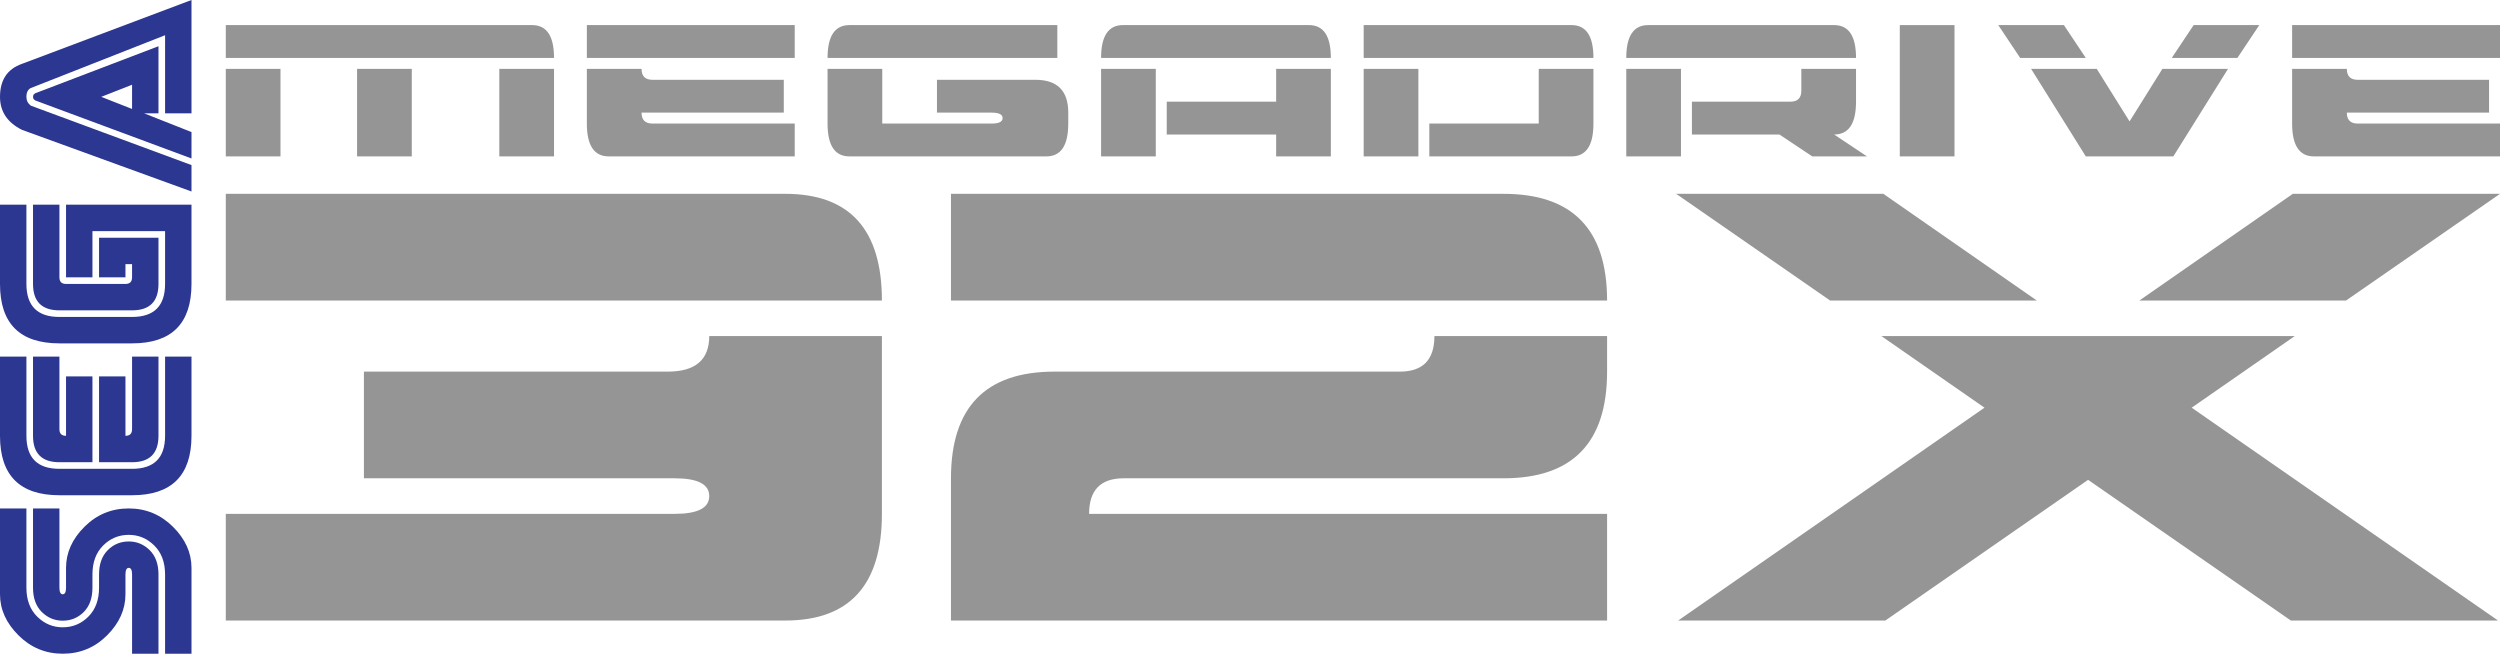
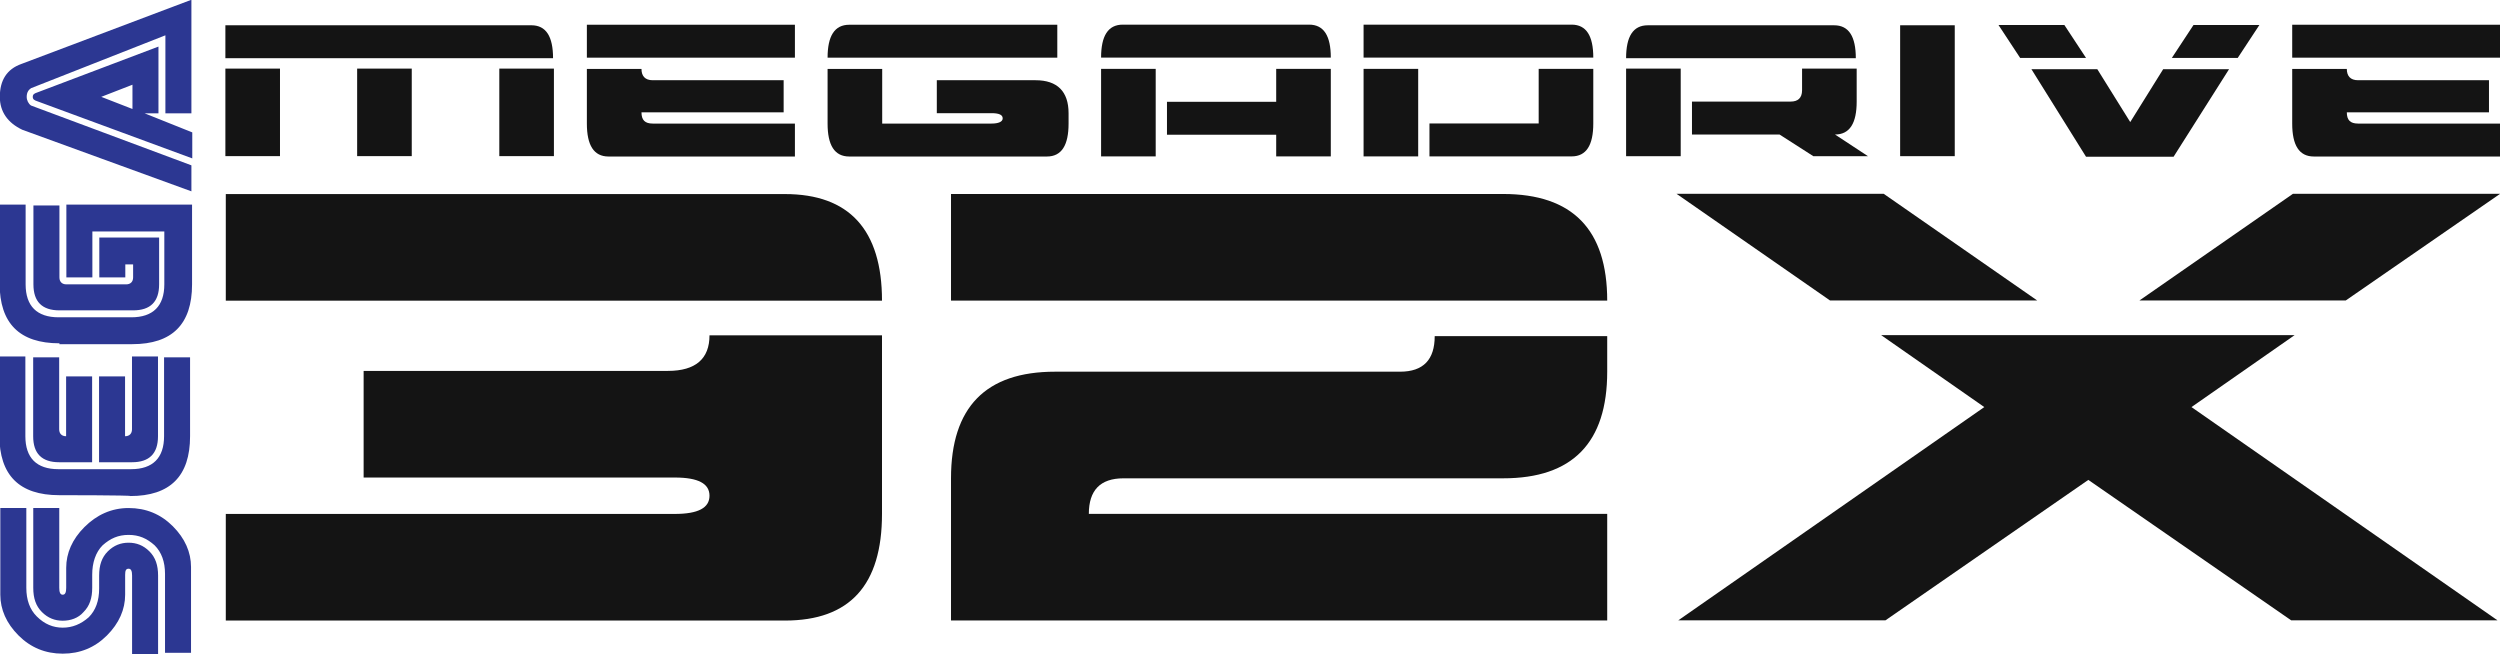
- <svg xmlns="http://www.w3.org/2000/svg" viewBox="0 0 360.514 94.269" height="94.269" width="360.514" xml:space="preserve" version="1.1" id="svg2">
-   <defs id="defs6">
-     <clipPath id="clipPath16" clipPathUnits="userSpaceOnUse">
-       <path id="path18" d="m 0,75.415 288.411,0 L 288.411,0 0,0 0,75.415 Z" />
-     </clipPath>
-   </defs>
-   <g transform="matrix(1.25,0,0,-1.25,0,94.269)" id="g10">
+ <svg xmlns="http://www.w3.org/2000/svg" xmlns:xlink="http://www.w3.org/1999/xlink" version="1.1" id="svg2" x="0px" y="0px" viewBox="0 0 360.5 94.3" style="enable-background:new 0 0 360.5 94.3;" xml:space="preserve">
+   <style type="text/css">
+ 	.st0{clip-path:url(#SVGID_00000127766846271326188900000009025416813532623765_);}
+ 	.st1{fill:#141414;}
+ 	.st2{fill:#2C3792;}
+ </style>
+   <g id="g10" transform="matrix(1.25,0,0,-1.25,0,94.269)">
    <g id="g12">
-       <g clip-path="url(#clipPath16)" id="g14">
-         <path id="path20" style="fill:#959595;fill-opacity:1;fill-rule:nonzero;stroke:none" d="m 57.603,67.471 6.311,0 0,-10.098 -6.311,0 0,10.098 z m -16.409,0 6.311,0 0,-10.098 -6.311,0 0,10.098 z m -15.146,0 6.311,0 0,-10.098 -6.311,0 0,10.098 z m 0,1.262 0,3.787 35.342,0 c 1.684,0 2.525,-1.262 2.525,-3.787 l -37.867,0 z" />
-         <g transform="translate(67.7012,61.16)" id="g22">
-           <path id="path24" style="fill:#959595;fill-opacity:1;fill-rule:nonzero;stroke:none" d="m 0,0 0,6.311 6.311,0 c 0,-0.843 0.422,-1.262 1.262,-1.262 l 15.147,0 0,-3.787 -16.409,0 C 6.311,0.419 6.733,0 7.573,0 l 16.409,0 0,-3.787 -21.458,0 C 0.841,-3.787 0,-2.524 0,0 m 0,11.36 23.982,0 0,-3.787 -23.982,0 0,3.787 z" />
-         </g>
-         <g transform="translate(95.4703,61.16)" id="g26">
-           <path id="path28" style="fill:#959595;fill-opacity:1;fill-rule:nonzero;stroke:none" d="m 0,0 0,6.311 6.311,0 0,-6.311 12.622,0 c 0.841,0 1.263,0.212 1.263,0.631 0,0.419 -0.422,0.631 -1.263,0.631 l -6.311,0 0,3.787 11.36,0 c 2.525,0 3.787,-1.262 3.787,-3.787 l 0,-1.262 c 0,-2.524 -0.841,-3.787 -2.524,-3.787 l -22.721,0 C 0.841,-3.787 0,-2.524 0,0 m 0,7.573 c 0,2.525 0.841,3.787 2.524,3.787 l 23.983,0 0,-3.787 -26.507,0 z" />
-         </g>
-         <g transform="translate(147.2218,57.3733)" id="g30">
-           <path id="path32" style="fill:#959595;fill-opacity:1;fill-rule:nonzero;stroke:none" d="m 0,0 0,2.524 -12.622,0 0,3.787 12.622,0 0,3.787 6.311,0 L 6.311,0 0,0 Z m -20.196,10.098 6.311,0 0,-10.098 -6.311,0 0,10.098 z m 0,1.262 c 0,2.525 0.841,3.787 2.525,3.787 l 21.458,0 c 1.683,0 2.524,-1.262 2.524,-3.787 l -26.507,0 z" />
-         </g>
-         <g transform="translate(181.302,57.3733)" id="g34">
-           <path id="path36" style="fill:#959595;fill-opacity:1;fill-rule:nonzero;stroke:none" d="m 0,0 -16.409,0 0,3.787 12.622,0 0,6.311 6.311,0 0,-6.311 C 2.524,1.262 1.684,0 0,0 m -23.982,10.098 6.311,0 0,-10.098 -6.311,0 0,10.098 z m 0,1.262 0,3.787 23.982,0 c 1.684,0 2.524,-1.262 2.524,-3.787 l -26.506,0 z" />
-         </g>
-         <g transform="translate(195.1866,59.8978)" id="g38">
-           <path id="path40" style="fill:#959595;fill-opacity:1;fill-rule:nonzero;stroke:none" d="m 0,0 0,3.787 11.36,0 c 0.841,0 1.262,0.419 1.262,1.262 l 0,2.524 6.311,0 0,-3.786 C 18.933,1.262 18.093,0 16.409,0 l 3.787,-2.524 -6.311,0 L 10.098,0 0,0 Z m -7.573,7.573 6.311,0 0,-10.098 -6.311,0 0,10.098 z m 0,1.263 c 0,2.524 0.84,3.786 2.524,3.786 l 21.458,0 c 1.684,0 2.524,-1.262 2.524,-3.786 l -26.506,0 z" />
-         </g>
-         <path id="path42" style="fill:#959595;fill-opacity:1;fill-rule:nonzero;stroke:none" d="m 219.169,72.52 6.311,0 0,-15.147 -6.311,0 0,15.147 z" />
-         <g transform="translate(250.5444,68.7334)" id="g44">
-           <path id="path46" style="fill:#959595;fill-opacity:1;fill-rule:nonzero;stroke:none" d="m 0,0 2.524,3.787 7.574,0 L 7.573,0 0,0 Z m -9.918,-11.36 -6.311,10.098 7.574,0 3.786,-6.059 3.787,6.059 7.573,0 -6.311,-10.098 -10.098,0 z M -17.491,0 l -2.524,3.787 7.573,0 L -9.918,0 -17.491,0 Z" />
-         </g>
-         <g transform="translate(264.429,61.16)" id="g48">
-           <path id="path50" style="fill:#959595;fill-opacity:1;fill-rule:nonzero;stroke:none" d="m 0,0 0,6.311 6.311,0 c 0,-0.843 0.422,-1.262 1.262,-1.262 l 15.147,0 0,-3.787 -16.409,0 C 6.311,0.419 6.733,0 7.573,0 l 16.409,0 0,-3.787 -21.458,0 C 0.841,-3.787 0,-2.524 0,0 m 0,11.36 23.982,0 0,-3.787 -23.982,0 0,3.787 z" />
-         </g>
-         <g transform="translate(26.0476,3.8277)" id="g52">
-           <path id="path54" style="fill:#959595;fill-opacity:1;fill-rule:nonzero;stroke:none" d="m 0,0 0,12.307 51.79,0 c 2.655,0 3.984,0.685 3.984,2.051 0,1.366 -1.329,2.051 -3.984,2.051 l -35.855,0 0,12.307 35.058,0 c 3.187,0 4.781,1.366 4.781,4.102 l 19.919,0 0,-20.511 C 75.693,4.102 71.974,0 64.538,0 L 0,0 Z m 0,36.92 0,12.307 64.538,0 c 7.436,0 11.155,-4.102 11.155,-12.307 L 0,36.92 Z" />
-         </g>
-         <g transform="translate(109.708,20.2367)" id="g56">
-           <path id="path58" style="fill:#959595;fill-opacity:1;fill-rule:nonzero;stroke:none" d="m 0,0 c 0,8.204 3.984,12.307 11.951,12.307 l 39.839,0 c 2.655,0 3.984,1.366 3.984,4.102 l 19.919,0 0,-4.102 C 75.693,4.102 71.709,0 63.741,0 L 19.919,0 c -2.655,0 -3.984,-1.366 -3.984,-4.102 l 59.758,0 0,-12.307 L 0,-16.409 0,0 Z m 0,20.511 0,12.307 63.741,0 c 7.968,0 11.952,-4.102 11.952,-12.307 L 0,20.511 Z" />
-         </g>
-         <g transform="translate(264.5084,53.0547)" id="g60">
-           <path id="path62" style="fill:#959595;fill-opacity:1;fill-rule:nonzero;stroke:none" d="M 0,0 23.903,0 6.146,-12.307 -17.7,-12.307 0,0 Z m -0.228,-49.227 -23.39,16.233 -23.391,-16.233 -23.903,0 35.342,24.555 -11.895,8.263 47.693,0 -11.895,-8.263 35.342,-24.555 -23.903,0 z M -53.383,-12.307 -71.14,0 l 23.903,0 17.7,-12.307 -23.846,0 z" />
-         </g>
-         <g transform="translate(7.2368,3.8089)" id="g64">
-           <path id="path66" style="fill:#2c3792;fill-opacity:1;fill-rule:nonzero;stroke:none" d="M 0,0 C -0.932,0 -1.734,0.334 -2.412,1.003 -3.09,1.672 -3.428,2.607 -3.428,3.809 l 0,9.141 3.047,0 0,-9.141 c 0,-0.508 0.127,-0.762 0.381,-0.762 0.254,0 0.381,0.254 0.381,0.762 l 0,2.285 c 0,1.743 0.707,3.323 2.121,4.736 1.412,1.413 3.118,2.12 5.116,2.12 1.98,0 3.682,-0.707 5.104,-2.12 1.422,-1.413 2.133,-2.993 2.133,-4.736 l 0,-9.903 -3.048,0 0,9.141 c 0,1.406 -0.414,2.518 -1.244,3.339 C 9.733,9.493 8.753,9.903 7.618,9.903 6.467,9.903 5.481,9.493 4.659,8.671 3.838,7.85 3.428,6.738 3.428,5.332 l 0,-1.523 C 3.428,2.607 3.094,1.672 2.424,1.003 1.756,0.334 0.947,0 0,0 m 0,-3.809 c -1.981,0 -3.682,0.707 -5.104,2.12 -1.422,1.414 -2.133,2.993 -2.133,4.736 l 0,9.903 3.047,0 0,-9.141 c 0,-1.406 0.414,-2.518 1.244,-3.339 0.831,-0.822 1.811,-1.232 2.946,-1.232 1.15,0 2.137,0.41 2.959,1.232 C 3.78,1.291 4.19,2.403 4.19,3.809 l 0,1.523 c 0,1.203 0.334,2.137 1.004,2.806 0.668,0.669 1.476,1.003 2.424,1.003 0.931,0 1.734,-0.334 2.412,-1.003 0.678,-0.669 1.016,-1.603 1.016,-2.806 l 0,-9.141 -3.047,0 0,9.141 C 7.999,5.84 7.872,6.094 7.618,6.094 7.364,6.094 7.237,5.84 7.237,5.332 l 0,-2.285 C 7.237,1.304 6.53,-0.275 5.116,-1.689 3.703,-3.102 1.998,-3.809 0,-3.809" />
-         </g>
-         <g transform="translate(11.4265,22.0913)" id="g68">
-           <path id="path70" style="fill:#2c3792;fill-opacity:1;fill-rule:nonzero;stroke:none" d="m 0,0 0,9.903 3.047,0 0,-6.856 c 0.508,0 0.762,0.254 0.762,0.762 l 0,8.379 3.047,0 0,-9.141 C 6.856,1.016 5.84,0 3.809,0 L 0,0 Z m -0.762,0 -3.809,0 c -2.031,0 -3.047,1.016 -3.047,3.047 l 0,9.141 3.047,0 0,-8.379 c 0,-0.508 0.254,-0.762 0.762,-0.762 l 0,6.856 3.047,0 0,-9.903 z m -3.809,-3.809 c -4.57,0 -6.856,2.285 -6.856,6.856 l 0,9.141 3.048,0 0,-9.141 c 0,-2.539 1.269,-3.809 3.808,-3.809 l 8.38,0 c 2.539,0 3.809,1.27 3.809,3.809 l 0,9.141 3.047,0 0,-9.141 c 0,-4.571 -2.286,-6.856 -6.856,-6.856 l -8.38,0 z" />
-         </g>
-         <g transform="translate(6.8559,39.612)" id="g72">
-           <path id="path74" style="fill:#2c3792;fill-opacity:1;fill-rule:nonzero;stroke:none" d="m 0,0 c -2.031,0 -3.047,1.016 -3.047,3.047 l 0,9.141 3.047,0 0,-8.379 C 0,3.301 0.254,3.047 0.762,3.047 l 6.856,0 c 0.508,0 0.761,0.254 0.761,0.762 l 0,1.523 -0.761,0 0,-1.523 -3.047,0 0,4.57 6.856,0 0,-5.332 C 11.427,1.016 10.411,0 8.379,0 L 0,0 Z m 0,-3.809 c -4.571,0 -6.856,2.285 -6.856,6.856 l 0,9.141 3.047,0 0,-9.141 c 0,-2.539 1.27,-3.809 3.809,-3.809 l 8.379,0 c 2.54,0 3.809,1.27 3.809,3.809 l 0,6.094 -8.379,0 0,-5.332 -3.047,0 0,8.379 14.473,0 0,-9.141 c 0,-4.571 -2.285,-6.856 -6.856,-6.856 l -8.379,0 z" />
-         </g>
-         <g transform="translate(11.6805,64.2426)" id="g76">
-           <path id="path78" style="fill:#2c3792;fill-opacity:1;fill-rule:nonzero;stroke:none" d="m 0,0 3.555,-1.397 0,2.794 L 0,0 Z m 6.602,-1.904 -1.65,0 5.459,-2.159 0,-3.047 -17.775,6.602 c -0.338,0.085 -0.508,0.254 -0.508,0.508 0,0.254 0.17,0.423 0.508,0.508 l 13.966,5.332 0,-7.744 z m 0.762,0 0,9.014 -15.49,-6.094 C -8.463,0.847 -8.633,0.508 -8.633,0 c 0,-0.423 0.17,-0.762 0.507,-1.016 l 18.537,-6.856 0,-3.047 -19.552,7.11 c -1.694,0.847 -2.539,2.117 -2.539,3.809 0,1.946 0.845,3.216 2.539,3.809 l 19.552,7.364 0,-13.077 -3.047,0 z" />
+       <g>
+         <defs>
+           <rect id="SVGID_1_" x="-36.1" y="-9.4" width="360.5" height="94.3" />
+         </defs>
+         <clipPath id="SVGID_00000042012015753696768070000016812528752265249708_">
+           <use xlink:href="#SVGID_1_" style="overflow:visible;" />
+         </clipPath>
+         <g id="g14" style="clip-path:url(#SVGID_00000042012015753696768070000016812528752265249708_);">
+           <path id="path20" class="st1" d="M57.6,67.5h6.3V57.4h-6.3V67.5z M41.2,67.5h6.3V57.4h-6.3V67.5z M26,67.5h6.3V57.4H26V67.5z       M26,68.7v3.8h35.3c1.7,0,2.5-1.3,2.5-3.8H26z" />
+           <g id="g22" transform="translate(67.7012,61.16)">
+             <path id="path24" class="st1" d="M0,0v6.3h6.3C6.3,5.5,6.7,5,7.6,5h15.1V1.3H6.3C6.3,0.4,6.7,0,7.6,0H24v-3.8H2.5       C0.8-3.8,0-2.5,0,0 M0,11.4h24V7.6H0V11.4z" />
+           </g>
+           <g id="g26" transform="translate(95.4703,61.16)">
+             <path id="path28" class="st1" d="M0,0v6.3h6.3V0h12.6c0.8,0,1.3,0.2,1.3,0.6s-0.4,0.6-1.3,0.6h-6.3V5H24c2.5,0,3.8-1.3,3.8-3.8       V0c0-2.5-0.8-3.8-2.5-3.8H2.5C0.8-3.8,0-2.5,0,0 M0,7.6c0,2.5,0.8,3.8,2.5,3.8h24V7.6H0z" />
+           </g>
+           <g id="g30" transform="translate(147.2218,57.3733)">
+             <path id="path32" class="st1" d="M0,0v2.5h-12.6v3.8H0v3.8h6.3V0H0z M-20.2,10.1h6.3V0h-6.3V10.1z M-20.2,11.4       c0,2.5,0.8,3.8,2.5,3.8H3.8c1.7,0,2.5-1.3,2.5-3.8H-20.2z" />
+           </g>
+           <g id="g34" transform="translate(181.302,57.3733)">
+             <path id="path36" class="st1" d="M0,0h-16.4v3.8h12.6v6.3h6.3V3.8C2.5,1.3,1.7,0,0,0 M-24,10.1h6.3V0H-24       C-24,0-24,10.1-24,10.1z M-24,11.4v3.8H0c1.7,0,2.5-1.3,2.5-3.8H-24z" />
+           </g>
+           <g id="g38" transform="translate(195.1866,59.8978)">
+             <path id="path40" class="st1" d="M0,0v3.8h11.4c0.8,0,1.3,0.4,1.3,1.3v2.5h6.3V3.8c0-2.5-0.8-3.8-2.5-3.8l3.8-2.5h-6.3L10.1,0       H0z M-7.6,7.6h6.3V-2.5h-6.3V7.6z M-7.6,8.8c0,2.5,0.8,3.8,2.5,3.8h21.5c1.7,0,2.5-1.3,2.5-3.8H-7.6z" />
+           </g>
+           <path id="path42" class="st1" d="M219.2,72.5h6.3V57.4h-6.3V72.5z" />
+           <g id="g44" transform="translate(250.5444,68.7334)">
+             <path id="path46" class="st1" d="M0,0l2.5,3.8h7.6L7.6,0H0z M-9.9-11.4l-6.3,10.1h7.6l3.8-6.1l3.8,6.1h7.6L0.2-11.4H-9.9z        M-17.5,0L-20,3.8h7.6L-9.9,0H-17.5z" />
+           </g>
+           <g id="g48" transform="translate(264.429,61.16)">
+             <path id="path50" class="st1" d="M0,0v6.3h6.3C6.3,5.5,6.7,5,7.6,5h15.1V1.3H6.3C6.3,0.4,6.7,0,7.6,0H24v-3.8H2.5       C0.8-3.8,0-2.5,0,0 M0,11.4h24V7.6H0V11.4z" />
+           </g>
+           <g id="g52" transform="translate(26.0476,3.8277)">
+             <path id="path54" class="st1" d="M0,0v12.3h51.8c2.7,0,4,0.7,4,2.1s-1.3,2.1-4,2.1H15.9v12.3H51c3.2,0,4.8,1.4,4.8,4.1h19.9       V12.3C75.7,4.1,72,0,64.5,0H0z M0,36.9v12.3h64.5c7.4,0,11.2-4.1,11.2-12.3H0z" />
+           </g>
+           <g id="g56" transform="translate(109.708,20.2367)">
+             <path id="path58" class="st1" d="M0,0c0,8.2,4,12.3,12,12.3h39.8c2.7,0,4,1.4,4,4.1h19.9v-4.1c0-8.2-4-12.3-12-12.3H19.9       c-2.7,0-4-1.4-4-4.1h59.8v-12.3H0V0z M0,20.5v12.3h63.7c8,0,12-4.1,12-12.3L0,20.5z" />
+           </g>
+           <g id="g60" transform="translate(264.5084,53.0547)">
+             <path id="path62" class="st1" d="M0,0h23.9L6.1-12.3h-23.8L0,0z M-0.2-49.2L-23.6-33L-47-49.2h-23.9l35.3,24.6l-11.9,8.3H0.2       l-11.9-8.3l35.3-24.6C23.7-49.2-0.2-49.2-0.2-49.2z M-53.4-12.3L-71.1,0h23.9l17.7-12.3H-53.4z" />
+           </g>
+           <g id="g64" transform="translate(7.2368,3.8089)">
+             <path id="path66" class="st2" d="M0,0c-0.9,0-1.7,0.3-2.4,1s-1,1.6-1,2.8V13h3V3.8C-0.4,3.3-0.3,3,0,3s0.4,0.3,0.4,0.8v2.3       c0,1.7,0.7,3.3,2.1,4.7C3.9,12.2,5.6,13,7.6,13c2,0,3.7-0.7,5.1-2.1s2.1-3,2.1-4.7v-9.9h-3v9.1c0,1.4-0.4,2.5-1.2,3.3       C9.7,9.5,8.8,9.9,7.6,9.9c-1.2,0-2.1-0.4-3-1.2C3.8,7.9,3.4,6.7,3.4,5.3V3.8c0-1.2-0.3-2.1-1-2.8C1.8,0.3,0.9,0,0,0 M0-3.8       c-2,0-3.7,0.7-5.1,2.1c-1.4,1.4-2.1,3-2.1,4.7V13h3V3.8c0-1.4,0.4-2.5,1.2-3.3C-2.1-0.4-1.1-0.8,0-0.8c1.1,0,2.1,0.4,3,1.2       c0.8,0.8,1.2,1.9,1.2,3.3v1.5c0,1.2,0.3,2.1,1,2.8c0.7,0.7,1.5,1,2.4,1c0.9,0,1.7-0.3,2.4-1c0.7-0.7,1-1.6,1-2.8v-9.1H8v9.1       c0,0.5-0.1,0.8-0.4,0.8S7.2,5.8,7.2,5.3V3c0-1.7-0.7-3.3-2.1-4.7C3.7-3.1,2-3.8,0-3.8" />
+           </g>
+           <g id="g68" transform="translate(11.4265,22.0913)">
+             <path id="path70" class="st2" d="M0,0v9.9h3V3c0.5,0,0.8,0.3,0.8,0.8v8.4h3V3c0-2-1-3-3-3H0z M-0.8,0h-3.8c-2,0-3,1-3,3v9.1h3       V3.8C-4.6,3.3-4.3,3-3.8,3v6.9h3C-0.8,9.9-0.8,0-0.8,0z M-4.6-3.8c-4.6,0-6.9,2.3-6.9,6.9v9.1h3V3c0-2.5,1.3-3.8,3.8-3.8h8.4       c2.5,0,3.8,1.3,3.8,3.8v9.1h3V3c0-4.6-2.3-6.9-6.9-6.9C3.8-3.8-4.6-3.8-4.6-3.8z" />
+           </g>
+           <g id="g72" transform="translate(6.8559,39.612)">
+             <path id="path74" class="st2" d="M0,0c-2,0-3,1-3,3v9.1h3V3.8C0,3.3,0.3,3,0.8,3h6.9c0.5,0,0.8,0.3,0.8,0.8v1.5H7.6V3.8h-3v4.6       h6.9V3c0-2-1-3-3-3H0z M0-3.8c-4.6,0-6.9,2.3-6.9,6.9v9.1h3V3c0-2.5,1.3-3.8,3.8-3.8h8.4c2.5,0,3.8,1.3,3.8,3.8v6.1H3.8V3.8h-3       v8.4h14.5V3c0-4.6-2.3-6.9-6.9-6.9H0z" />
+           </g>
+           <g id="g76" transform="translate(11.6805,64.2426)">
+             <path id="path78" class="st2" d="M0,0l3.6-1.4v2.8L0,0z M6.6-1.9H5l5.5-2.2v-3L-7.4-0.5C-7.7-0.4-7.9-0.3-7.9,0       s0.2,0.4,0.5,0.5l14,5.3C6.6,5.8,6.6-1.9,6.6-1.9z M7.4-1.9v9L-8.1,1c-0.3-0.2-0.5-0.5-0.5-1c0-0.4,0.2-0.8,0.5-1l18.5-6.9v-3       L-9.1-3.8C-10.8-3-11.7-1.7-11.7,0c0,1.9,0.8,3.2,2.5,3.8l19.6,7.4V-1.9C10.4-1.9,7.4-1.9,7.4-1.9z" />
+           </g>
        </g>
      </g>
    </g>
  </g>
</svg>
